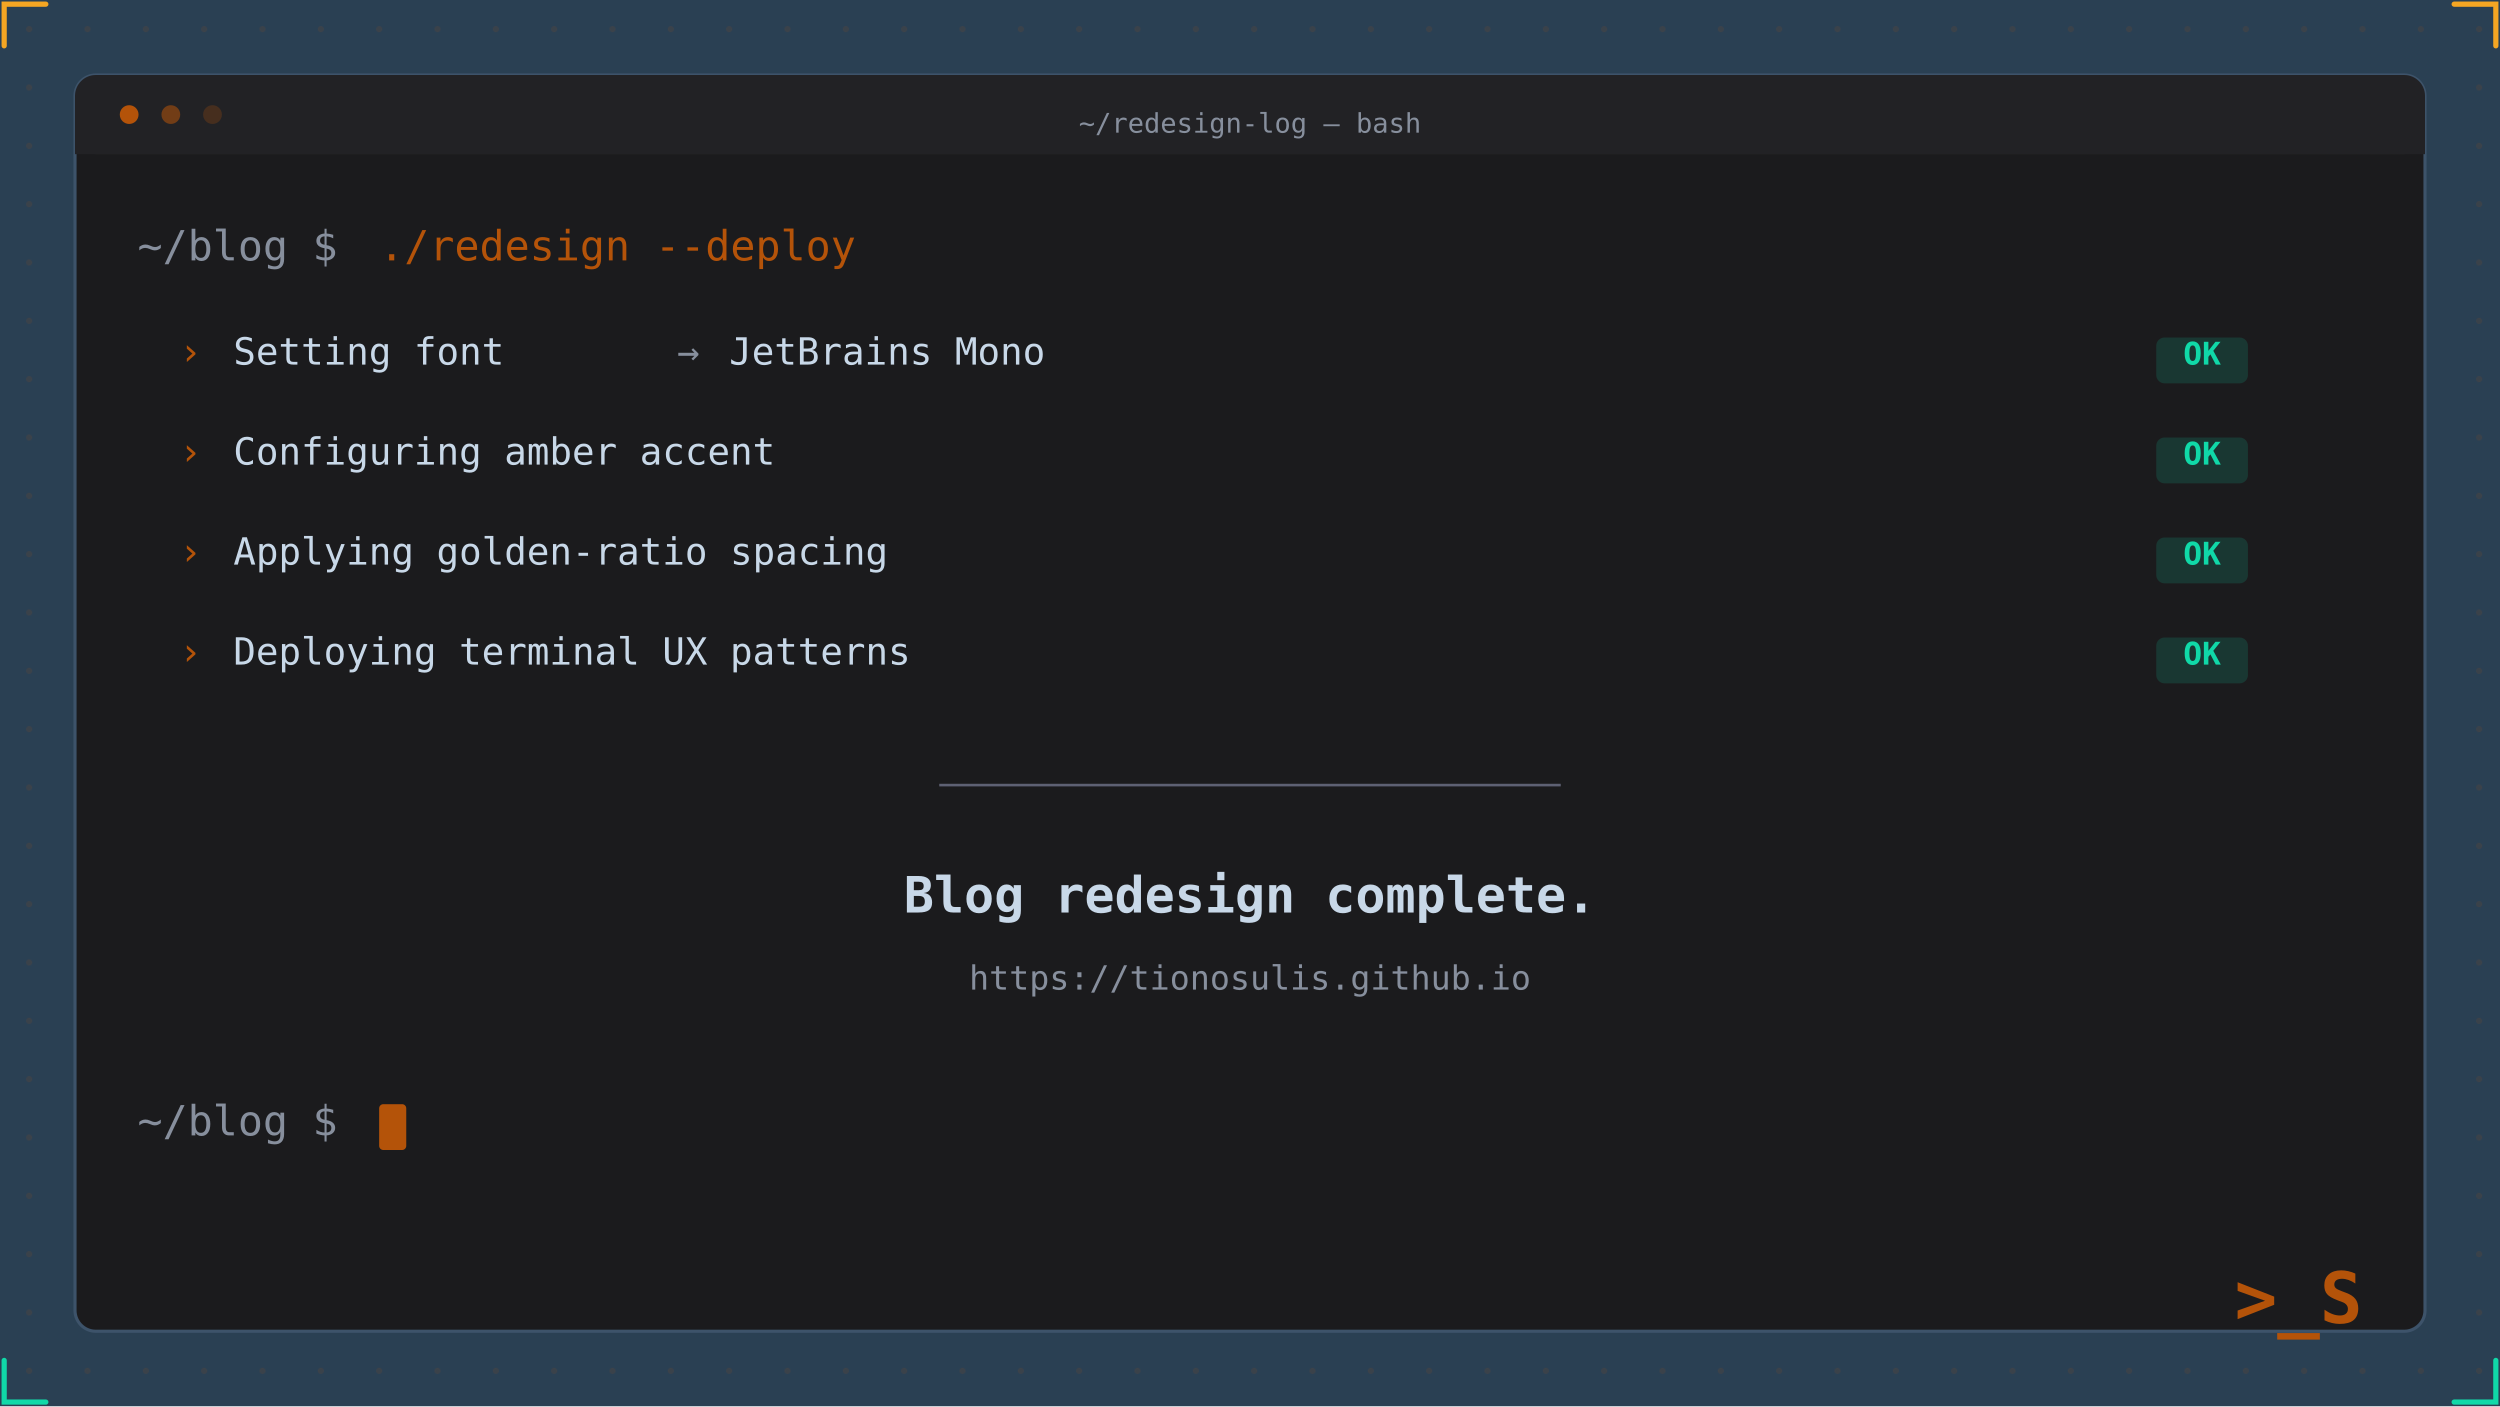
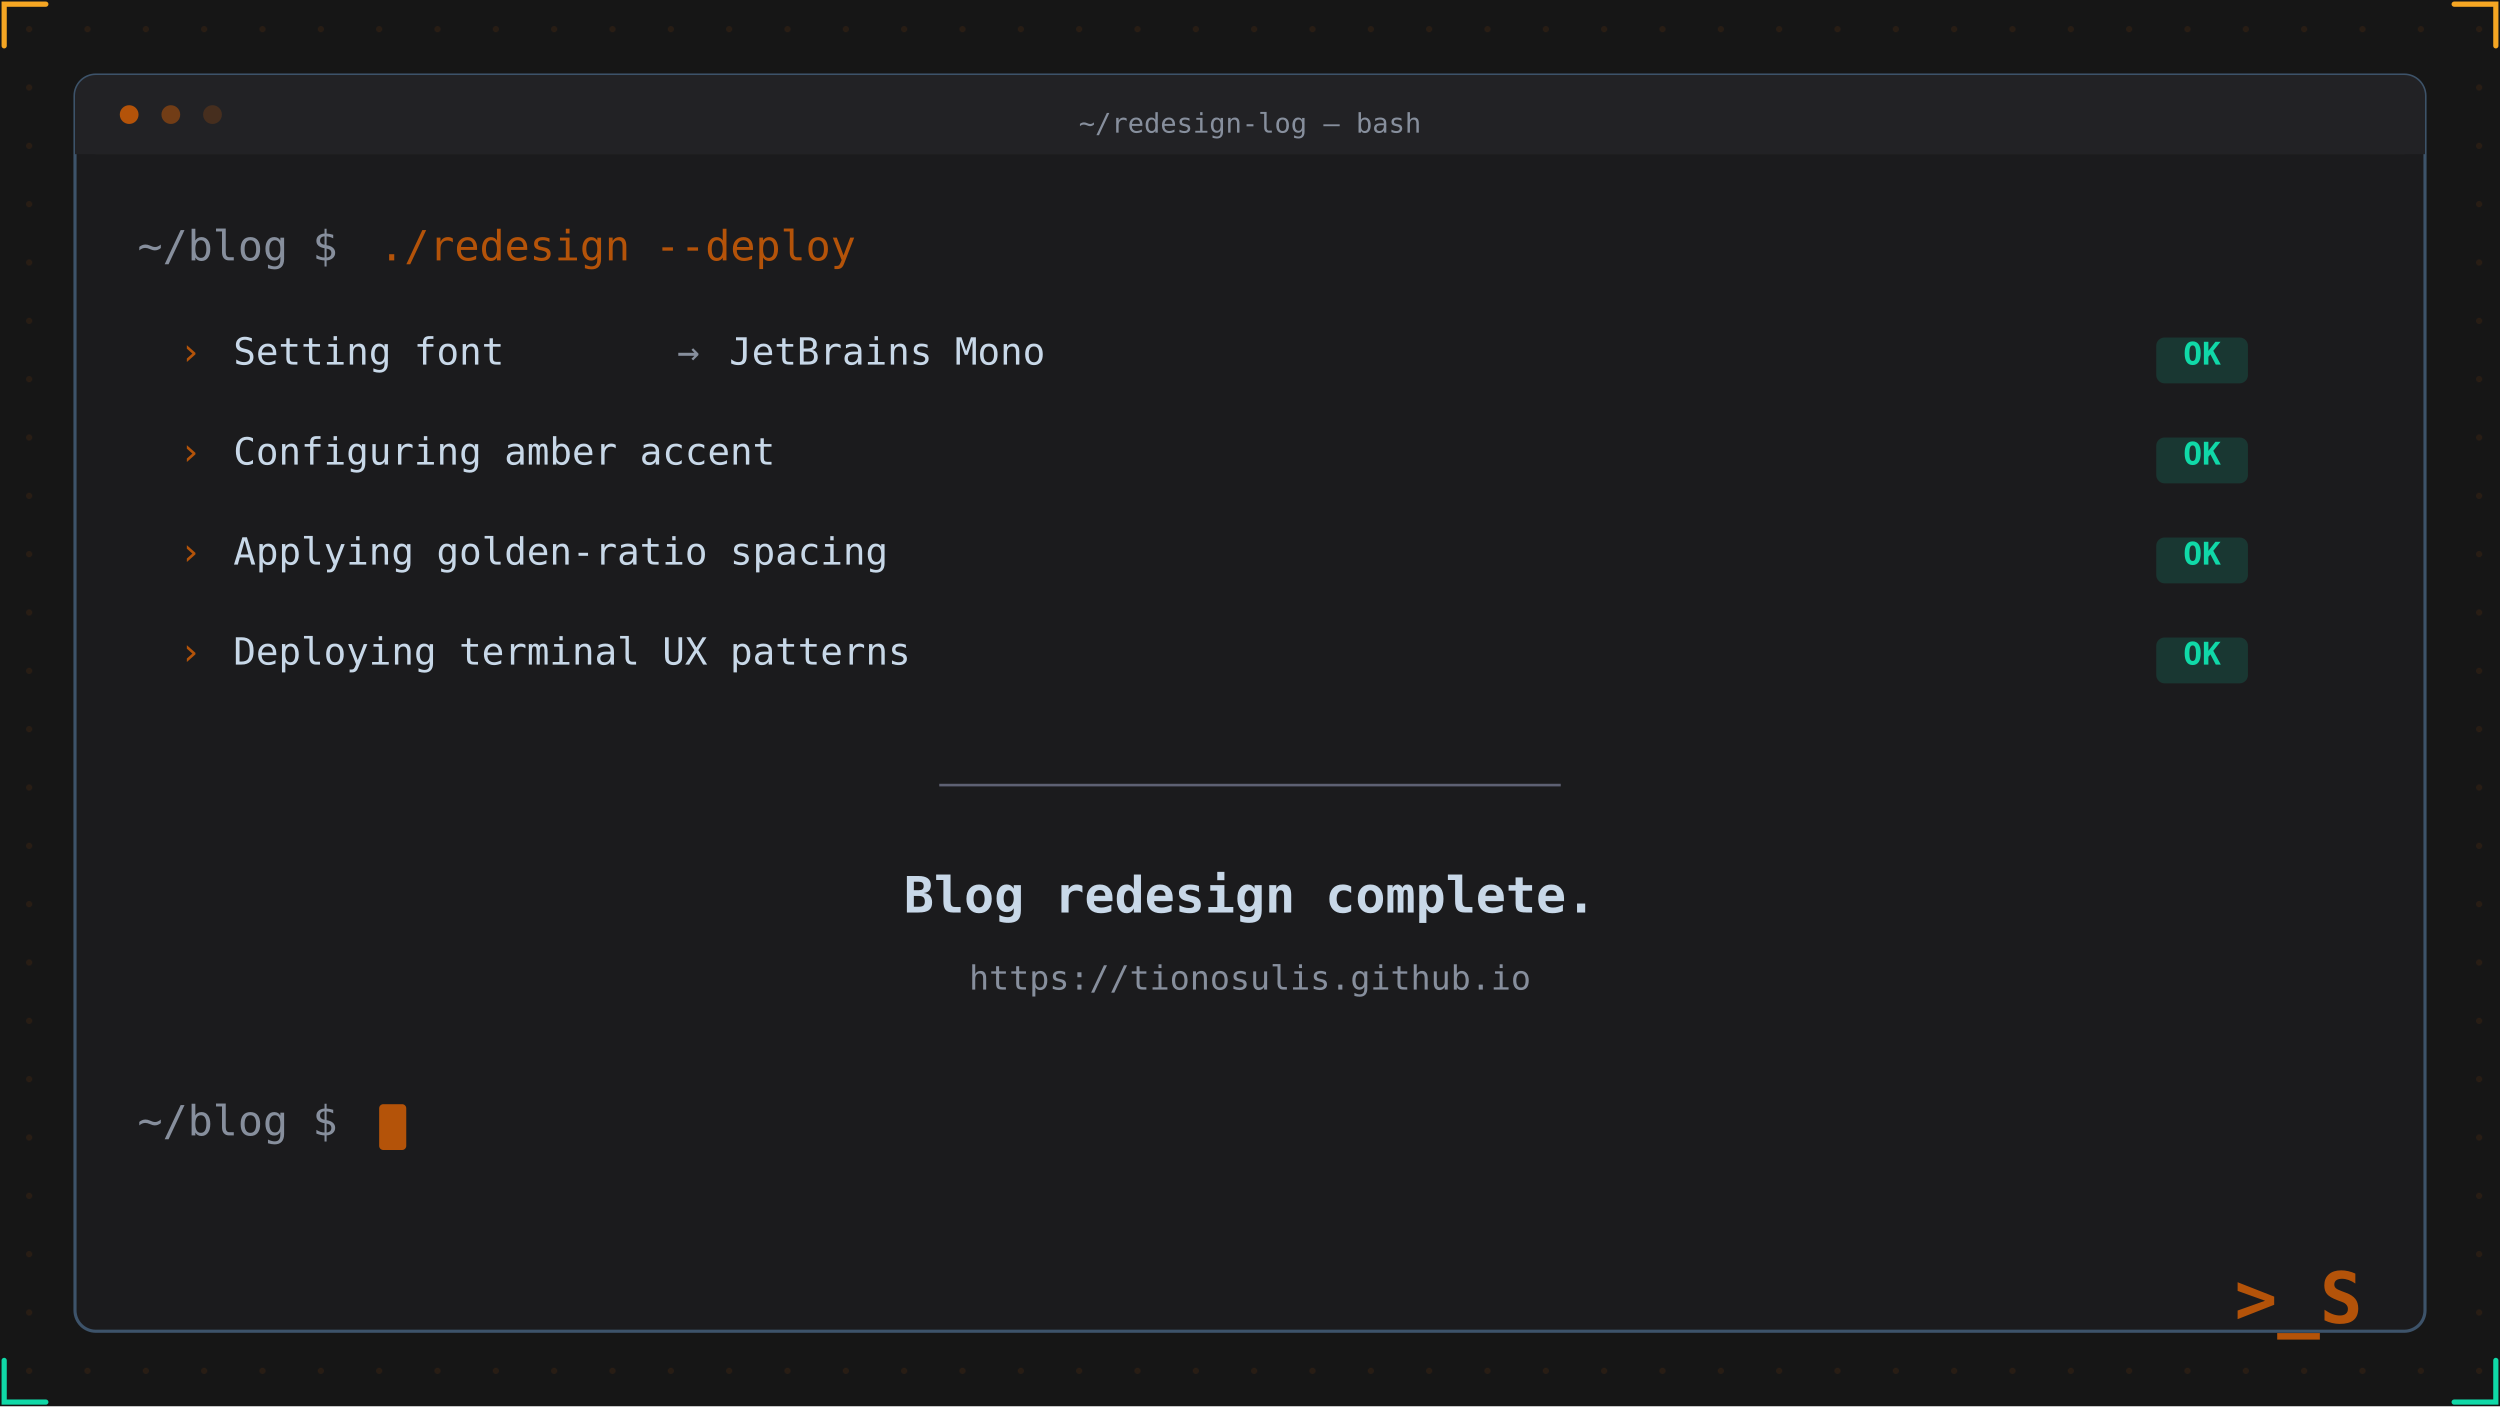
<svg xmlns="http://www.w3.org/2000/svg" width="1200" height="675" viewBox="0 0 1200 675">
  <defs>
    <pattern id="dot-grid" width="28" height="28" patternUnits="userSpaceOnUse">
      <circle cx="14" cy="14" r="1.5" fill="#B45309" opacity="0.12" />
    </pattern>
  </defs>
-   <rect width="1200" height="675" fill="#2A4053" />
+   <rect width="1200" height="675" fill="#161616" />
  <rect width="1200" height="675" fill="url(#dot-grid)" />
  <rect x="38" y="38" width="1124" height="599" rx="10" fill="#000" opacity="0.25" />
  <rect x="36" y="36" width="1128" height="603" rx="10" fill="#1B1B1D" stroke="#3D536A" stroke-width="1.5" />
  <rect x="36" y="36" width="1128" height="38" rx="10" fill="#222225" />
  <rect x="36" y="56" width="1128" height="18" fill="#222225" />
  <circle cx="62" cy="55" r="4.5" fill="#B45309" />
  <circle cx="82" cy="55" r="4.5" fill="#B45309" opacity="0.55" />
  <circle cx="102" cy="55" r="4.5" fill="#B45309" opacity="0.25" />
  <text x="600" y="60" font-family="ui-monospace,SFMono-Regular,monospace" font-size="13" fill="#878f9d" text-anchor="middle" dominant-baseline="middle">~/redesign-log — bash</text>
  <g font-family="ui-monospace,SFMono-Regular,monospace">
    <text x="66" y="125" font-size="20" fill="#878f9d">~/blog</text>
    <text x="150" y="125" font-size="20" fill="#878f9d"> $</text>
    <text x="182" y="125" font-size="20" fill="#B45309"> ./redesign --deploy</text>
    <text x="86" y="175" font-size="18" fill="#B45309">›</text>
    <text x="112" y="175" font-size="18" fill="#C8D8E8">Setting font </text>
    <text x="325" y="175" font-size="18" fill="#878f9d">→</text>
    <text x="350" y="175" font-size="18" fill="#C8D8E8"> JetBrains Mono</text>
    <rect x="1035" y="162" width="44" height="22" rx="4" fill="#10D9A8" opacity="0.15" />
    <text x="1057" y="175" font-size="15" fill="#10D9A8" font-weight="bold" text-anchor="middle">OK</text>
    <text x="86" y="223" font-size="18" fill="#B45309">›</text>
    <text x="112" y="223" font-size="18" fill="#C8D8E8">Configuring amber accent</text>
    <rect x="1035" y="210" width="44" height="22" rx="4" fill="#10D9A8" opacity="0.15" />
    <text x="1057" y="223" font-size="15" fill="#10D9A8" font-weight="bold" text-anchor="middle">OK</text>
    <text x="86" y="271" font-size="18" fill="#B45309">›</text>
    <text x="112" y="271" font-size="18" fill="#C8D8E8">Applying golden-ratio spacing</text>
    <rect x="1035" y="258" width="44" height="22" rx="4" fill="#10D9A8" opacity="0.15" />
    <text x="1057" y="271" font-size="15" fill="#10D9A8" font-weight="bold" text-anchor="middle">OK</text>
    <text x="86" y="319" font-size="18" fill="#B45309">›</text>
    <text x="112" y="319" font-size="18" fill="#C8D8E8">Deploying terminal UX patterns</text>
    <rect x="1035" y="306" width="44" height="22" rx="4" fill="#10D9A8" opacity="0.15" />
    <text x="1057" y="319" font-size="15" fill="#10D9A8" font-weight="bold" text-anchor="middle">OK</text>
    <text x="600" y="382" font-size="15" fill="#5e6173" text-anchor="middle">─────────────────────────────────</text>
    <text x="600" y="438" font-size="24" fill="#C8D8E8" text-anchor="middle" font-weight="bold">Blog redesign complete.</text>
    <text x="600" y="475" font-size="16" fill="#878f9d" text-anchor="middle">https://tionosulis.github.io</text>
    <text x="66" y="545" font-size="20" fill="#878f9d">~/blog</text>
    <text x="150" y="545" font-size="20" fill="#878f9d"> $</text>
    <rect x="182" y="530" width="13" height="22" rx="2" fill="#B45309">
      <animate attributeName="opacity" values="0.85;0;0.85" dur="1.1s" repeatCount="indefinite" />
    </rect>
  </g>
  <text x="1134" y="635" font-family="ui-monospace,SFMono-Regular,monospace" font-size="34" fill="#B45309" text-anchor="end" font-weight="bold">&gt;_S</text>
  <g stroke-linecap="round" fill="none">
    <path d="M 2 22 L 2 2 L 22 2" stroke="#F5A623" stroke-width="2.5" />
    <path d="M 1178 2 L 1198 2 L 1198 22" stroke="#F5A623" stroke-width="2.5" />
    <path d="M 2 653 L 2 673 L 22 673" stroke="#10D9A8" stroke-width="2.5" />
    <path d="M 1178 673 L 1198 673 L 1198 653" stroke="#10D9A8" stroke-width="2.5" />
    <path d="M 1184 316" stroke="#3D536A" stroke-width="6" stroke-linecap="round" />
    <path d="M 1184 338" stroke="#3D536A" stroke-width="6" stroke-linecap="round" />
    <path d="M 1184 360" stroke="#3D536A" stroke-width="6" stroke-linecap="round" />
  </g>
</svg>
